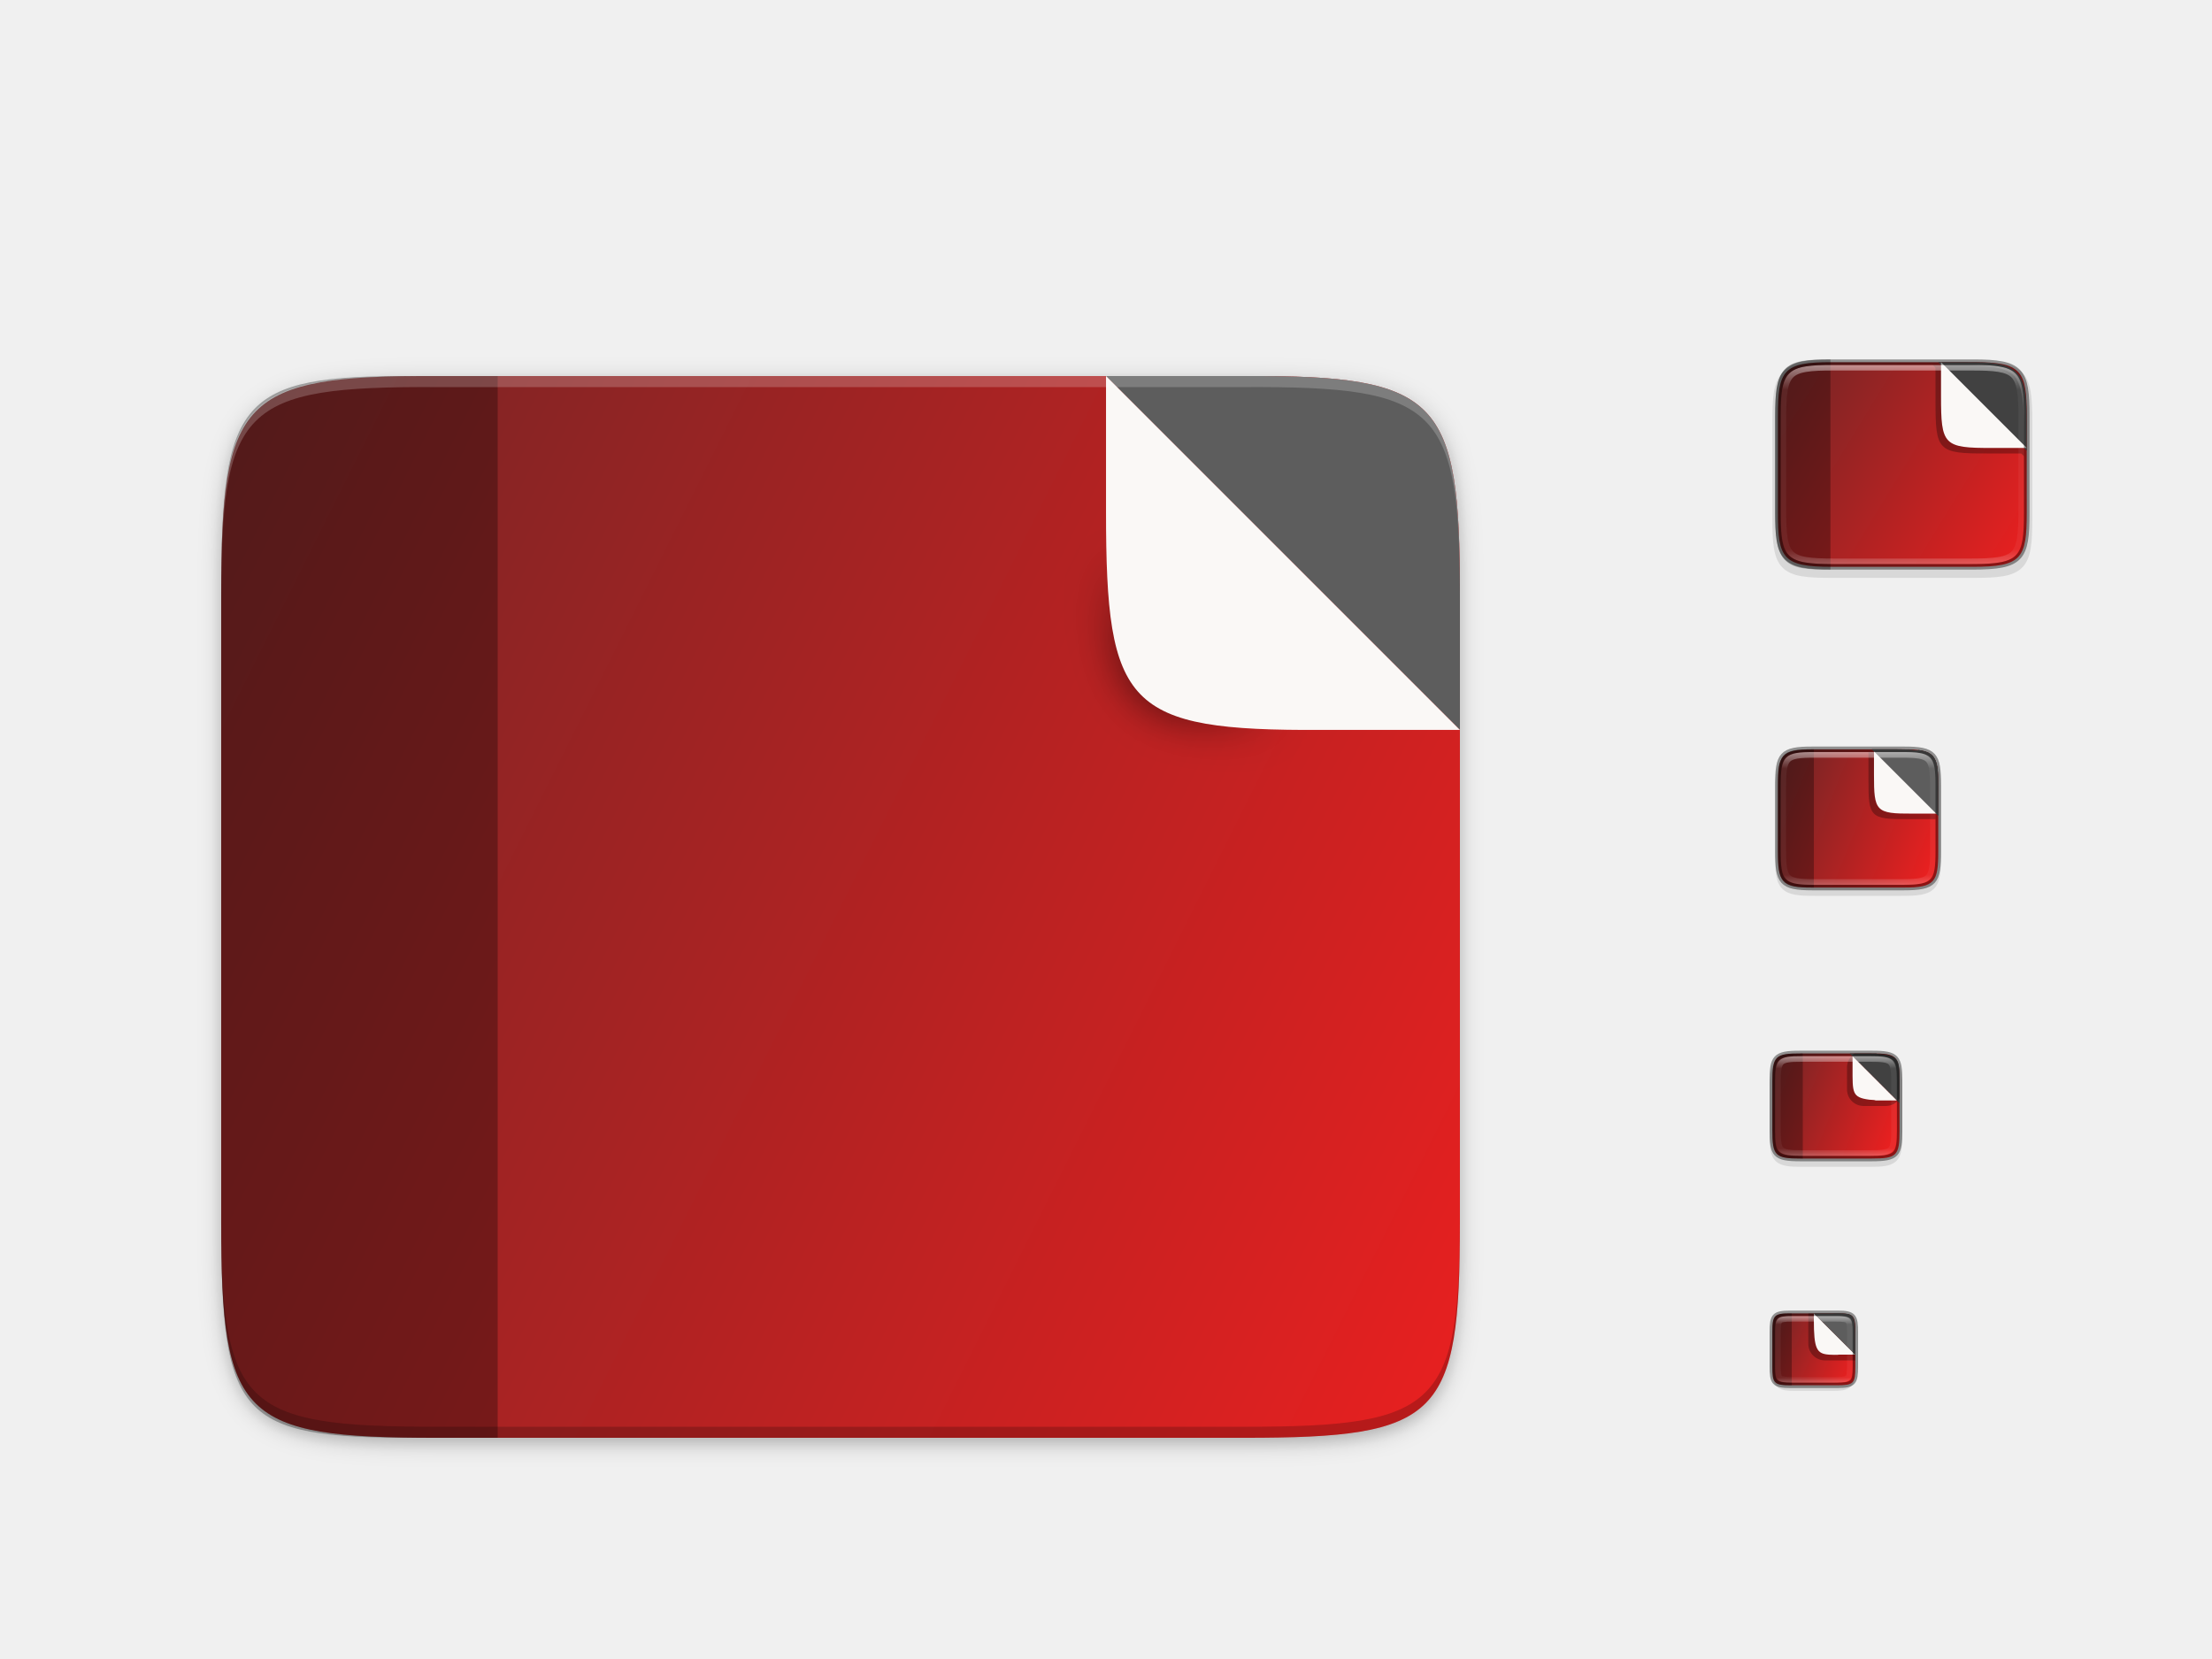
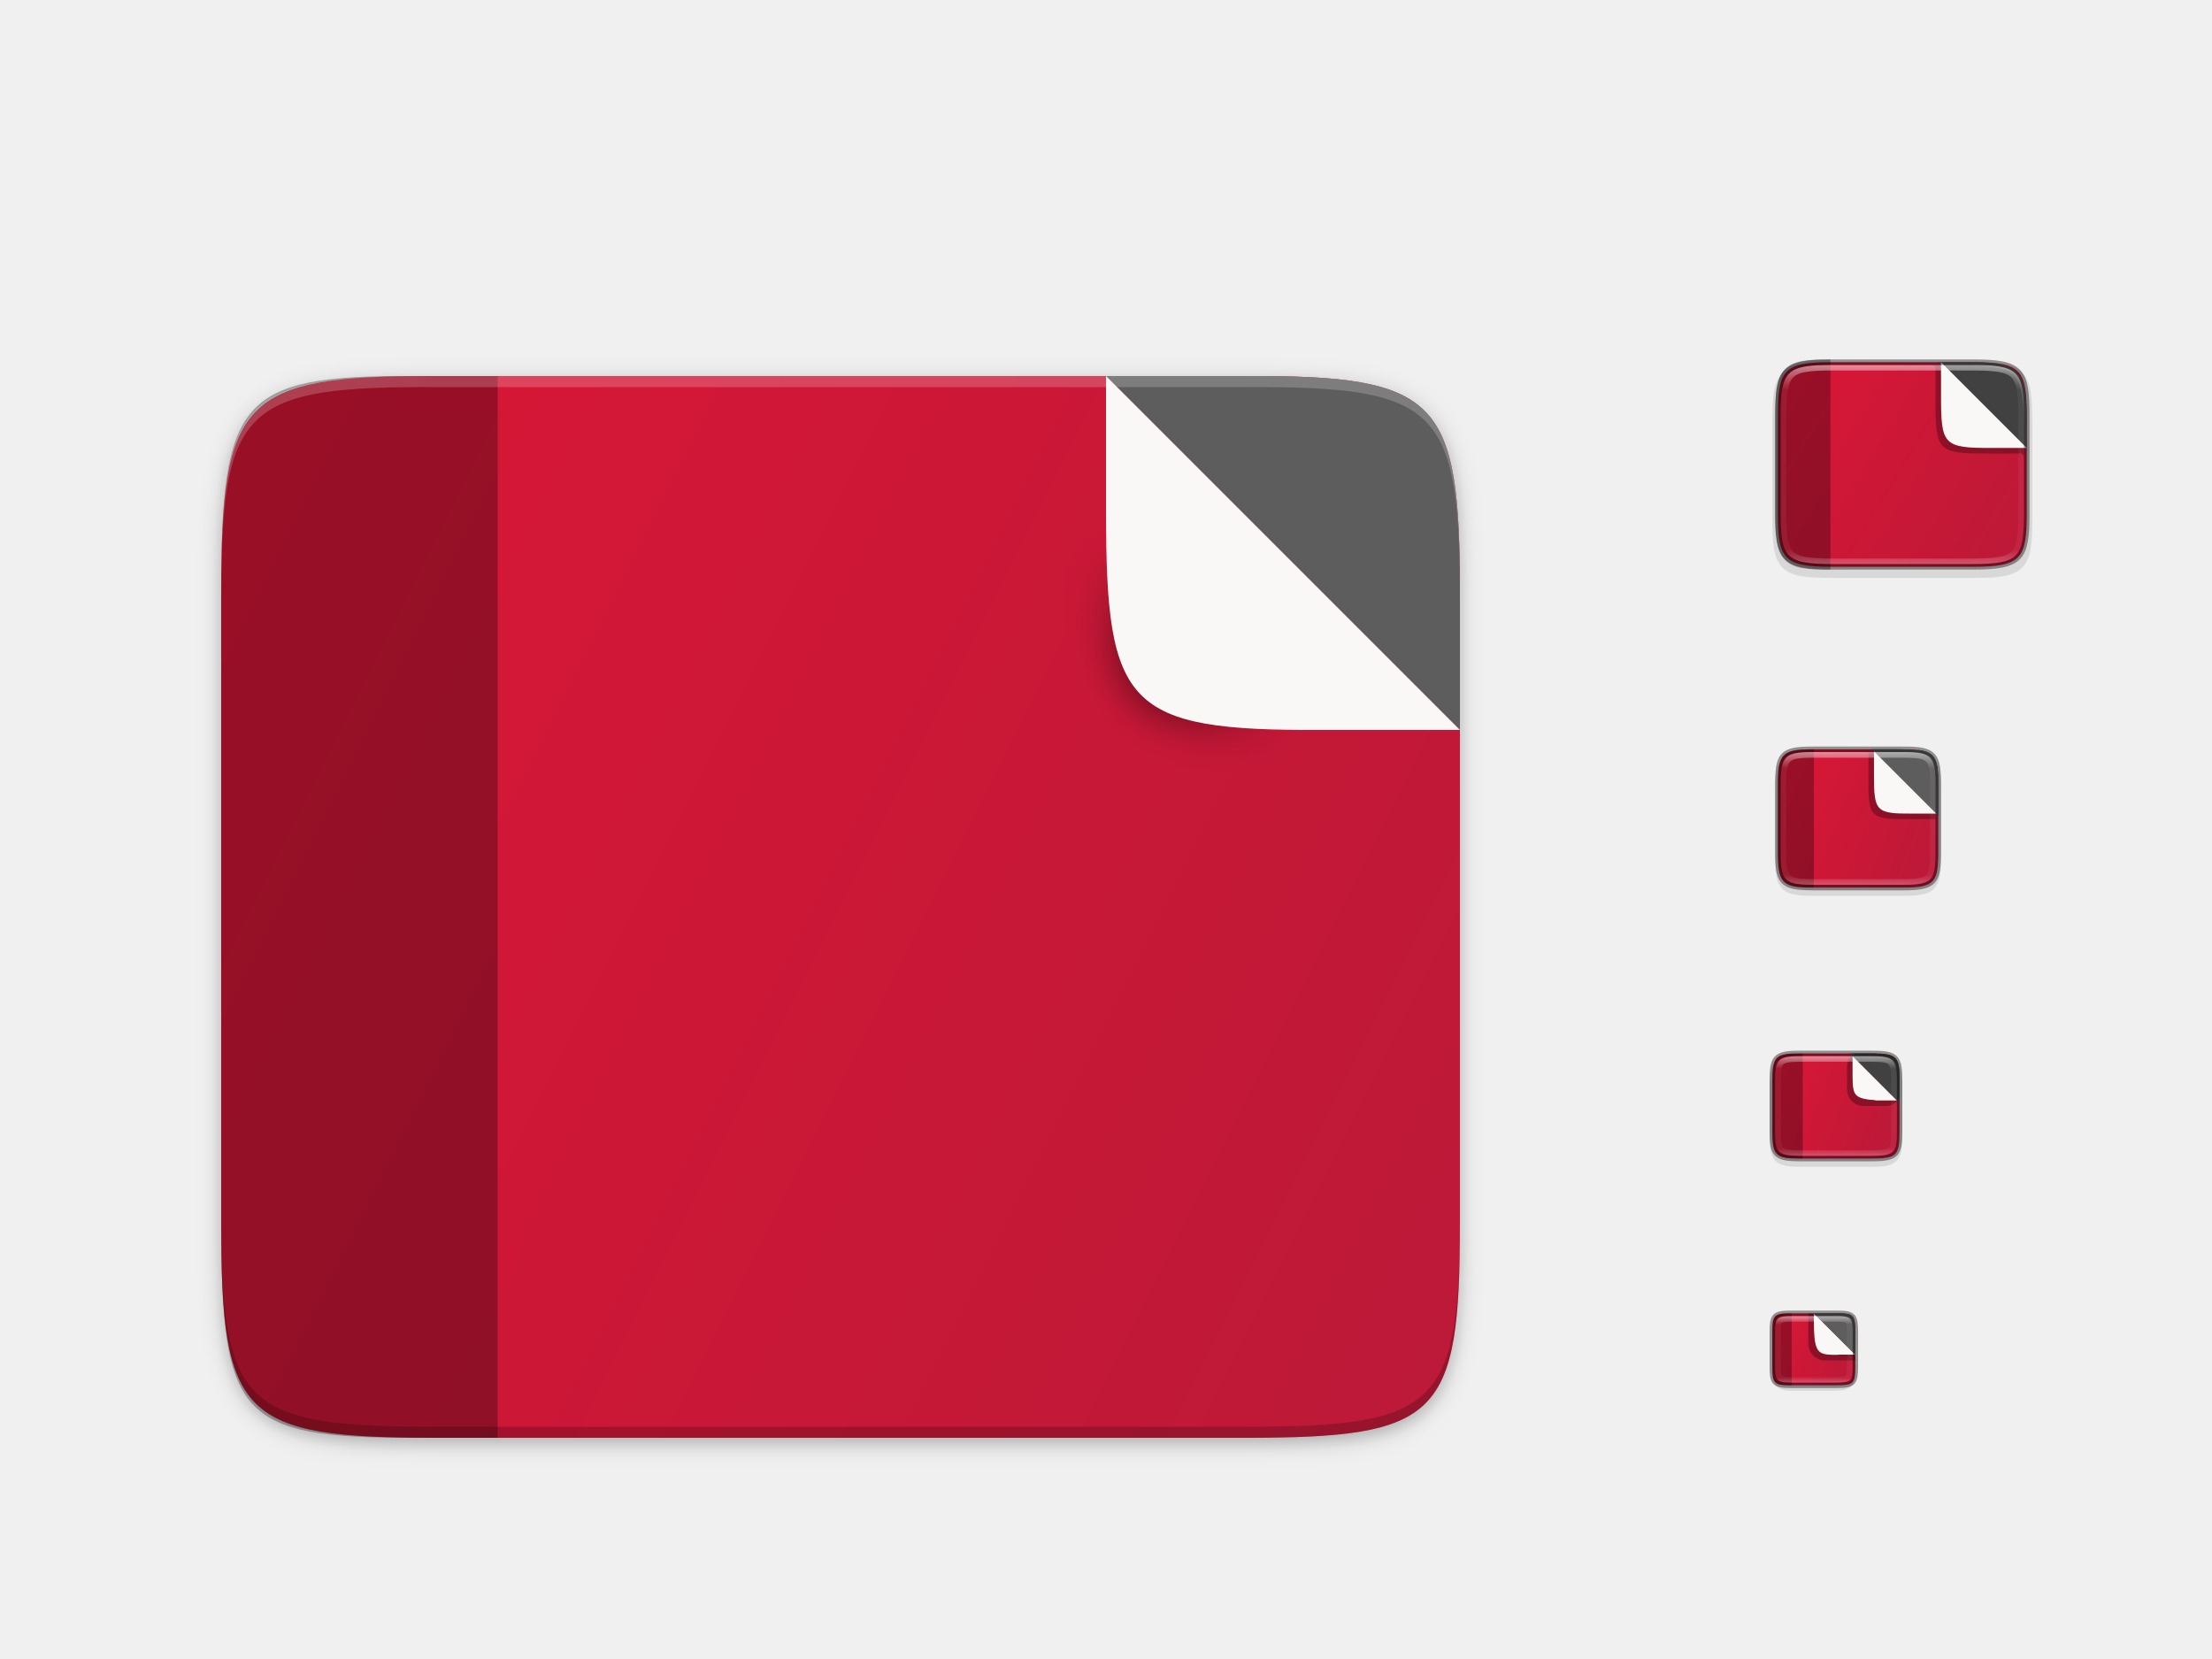
<svg xmlns="http://www.w3.org/2000/svg" xmlns:xlink="http://www.w3.org/1999/xlink" width="400" height="300" id="svg11300" version="1.0" style="display:inline;enable-background:new">
  <defs id="defs3">
    <linearGradient id="linearGradient15024">
      <stop style="stop-color:#000000;stop-opacity:1;" offset="0" id="stop15020" />
      <stop style="stop-color:#000000;stop-opacity:0;" offset="1" id="stop15022" />
    </linearGradient>
    <filter style="color-interpolation-filters:sRGB" id="filter4346" x="-0.013" width="1.026" y="-0.011" height="1.023">
      <feGaussianBlur stdDeviation="2.12" id="feGaussianBlur4348" />
    </filter>
-     <linearGradient gradientUnits="userSpaceOnUse" y2="119.093" x2="-35.31" y1="401.584" x1="529.655" id="linearGradient4226" xlink:href="#linearGradient952-3" gradientTransform="matrix(0.453125,0,0,0.453112,39.9973,46.0403)" />
+     <linearGradient gradientUnits="userSpaceOnUse" y2="119.093" x2="-35.31" y1="401.584" x1="529.655" id="linearGradient4226" xlink:href="#linearGradient13996" gradientTransform="matrix(0.453125,0,0,0.453112,39.9973,46.0403)" />
    <linearGradient id="linearGradient927">
      <stop style="stop-color:#ffffff;stop-opacity:1;" offset="0" id="stop923" />
      <stop id="stop933" offset="0.125" style="stop-color:#ffffff;stop-opacity:0.098" />
      <stop id="stop931" offset="0.925" style="stop-color:#ffffff;stop-opacity:0.098" />
      <stop style="stop-color:#ffffff;stop-opacity:0.498" offset="1" id="stop925" />
    </linearGradient>
    <filter style="color-interpolation-filters:sRGB" id="filter965" x="-0.026" width="1.052" y="-0.022" height="1.045">
      <feGaussianBlur stdDeviation="4.16" id="feGaussianBlur967" />
    </filter>
    <radialGradient xlink:href="#linearGradient15024" id="radialGradient15026" cx="200" cy="131.998" fx="200" fy="131.998" r="31.997" gradientTransform="matrix(1,0,0,1.000075,0,-0.00752081)" gradientUnits="userSpaceOnUse" />
    <filter style="color-interpolation-filters:sRGB" id="filter15084" x="-0.144" width="1.288" y="-0.144" height="1.288">
      <feGaussianBlur stdDeviation="3.84" id="feGaussianBlur15086" />
    </filter>
    <linearGradient xlink:href="#linearGradient927" id="linearGradient1004" x1="344" y1="66.001" x2="344" y2="102.001" gradientUnits="userSpaceOnUse" gradientTransform="rotate(-90,344,84)" />
    <clipPath clipPathUnits="userSpaceOnUse" id="clipPath994-3">
      <path style="color:#000000;display:inline;overflow:visible;visibility:visible;fill:#cdcdcd;fill-opacity:1;fill-rule:nonzero;stroke:none;stroke-width:2;stroke-miterlimit:4;stroke-dasharray:none;stroke-opacity:1;marker:none;enable-background:accumulate" d="m 335.731,62 c -8.824,0 -9.774,0.906 -9.73,9.748 V 84 96.252 c -0.043,8.842 0.906,9.748 9.73,9.748 h 16.539 c 8.824,0 9.73,-0.906 9.73,-9.748 V 84 71.748 C 362.001,62.906 361.094,62 352.27,62 Z" id="path996-7" />
    </clipPath>
    <linearGradient xlink:href="#linearGradient927" id="linearGradient1004-8" x1="344" y1="65.144" x2="344" y2="102.857" gradientUnits="userSpaceOnUse" gradientTransform="matrix(0,-1.04758,0.954581,0,263.8152,444.3675)" />
    <clipPath clipPathUnits="userSpaceOnUse" id="clipPath994-1">
      <path style="color:#000000;display:inline;overflow:visible;visibility:visible;fill:#cdcdcd;fill-opacity:1;fill-rule:nonzero;stroke:none;stroke-width:2;stroke-miterlimit:4;stroke-dasharray:none;stroke-opacity:1;marker:none;enable-background:accumulate" d="m 335.731,62 c -8.824,0 -9.774,0.906 -9.73,9.748 V 84 96.252 c -0.043,8.842 0.906,9.748 9.73,9.748 h 16.539 c 8.824,0 9.73,-0.906 9.73,-9.748 V 84 71.748 C 362.001,62.906 361.094,62 352.27,62 Z" id="path996-8" />
    </clipPath>
    <linearGradient xlink:href="#linearGradient927" id="linearGradient981-5" x1="332" y1="191" x2="332" y2="209" gradientUnits="userSpaceOnUse" gradientTransform="rotate(-90,331.9997,200)" />
    <clipPath clipPathUnits="userSpaceOnUse" id="clipPath971-9">
      <path style="color:#000000;display:inline;overflow:visible;visibility:visible;opacity:1;fill:#46a926;fill-opacity:1;fill-rule:nonzero;stroke:none;stroke-width:2;stroke-miterlimit:4;stroke-dasharray:none;stroke-opacity:1;marker:none;enable-background:accumulate" d="m 327.865,189 c -4.412,0 -4.887,0.453 -4.865,4.874 V 200 206.126 C 322.978,210.547 323.453,211 327.865,211 h 8.27 C 340.547,211 341,210.547 341,206.126 V 200 193.874 C 341,189.453 340.547,189 336.135,189 Z" id="path973-2" />
    </clipPath>
    <linearGradient xlink:href="#linearGradient927" id="linearGradient993-2" x1="328" y1="238" x2="328" y2="250" gradientUnits="userSpaceOnUse" gradientTransform="rotate(-90,328,244)" />
    <clipPath clipPathUnits="userSpaceOnUse" id="clipPath983-8">
      <path id="path985-9" d="m 325.096,237 c -2.808,0 -3.11,0.288 -3.096,3.102 V 244 v 3.898 c -0.014,2.813 0.288,3.102 3.096,3.102 h 5.808 C 333.712,251 334,250.712 334,247.898 V 244 240.102 C 334,237.288 333.712,237 330.904,237 Z" style="color:#000000;display:inline;overflow:visible;visibility:visible;opacity:1;fill:#46a926;fill-opacity:1;fill-rule:nonzero;stroke:none;stroke-width:2;stroke-miterlimit:4;stroke-dasharray:none;stroke-opacity:1;marker:none;enable-background:accumulate" />
    </clipPath>
-     <linearGradient xlink:href="#linearGradient952-3" id="linearGradient16503" x1="320.795" y1="99.18" x2="367.209" y2="70.817" gradientUnits="userSpaceOnUse" gradientTransform="matrix(-1,0,0,1,688.0019,0)" />
-     <linearGradient xlink:href="#linearGradient952-3" id="linearGradient16511" x1="321.5" y1="142.075" x2="350" y2="153.513" gradientUnits="userSpaceOnUse" gradientTransform="rotate(180,336.0004,147.9997)" />
-     <linearGradient xlink:href="#linearGradient952-3" id="linearGradient16527" x1="321.001" y1="204.135" x2="343.448" y2="195.084" gradientUnits="userSpaceOnUse" gradientTransform="matrix(-1,0,0,1,664.0008,0)" />
-     <linearGradient xlink:href="#linearGradient952-3" id="linearGradient16535" x1="320.489" y1="247.087" x2="335.5" y2="240.854" gradientUnits="userSpaceOnUse" gradientTransform="matrix(-1,0,0,1,656.0008,0)" />
-     <linearGradient id="linearGradient952-3">
-       <stop id="stop948-6" offset="0" style="stop-color:#e92020;stop-opacity:1" />
-       <stop id="stop950-7" offset="1" style="stop-color:#742525;stop-opacity:1" />
+     <linearGradient xlink:href="#linearGradient13996" id="linearGradient16503" x1="320.795" y1="99.18" x2="367.209" y2="70.817" gradientUnits="userSpaceOnUse" gradientTransform="matrix(-1,0,0,1,688.0019,0)" />
+     <linearGradient xlink:href="#linearGradient13996" id="linearGradient16511" x1="321.5" y1="142.075" x2="350" y2="153.513" gradientUnits="userSpaceOnUse" gradientTransform="rotate(180,336.0004,147.9997)" />
+     <linearGradient xlink:href="#linearGradient13996" id="linearGradient16527" x1="321.001" y1="204.135" x2="343.448" y2="195.084" gradientUnits="userSpaceOnUse" gradientTransform="matrix(-1,0,0,1,664.0008,0)" />
+     <linearGradient xlink:href="#linearGradient13996" id="linearGradient16535" x1="320.489" y1="247.087" x2="335.5" y2="240.854" gradientUnits="userSpaceOnUse" gradientTransform="matrix(-1,0,0,1,656.0008,0)" />
+     <linearGradient id="linearGradient13996">
+       <stop style="stop-color:#bc1938;stop-opacity:1" offset="0" id="stop13992" />
+       <stop style="stop-color:#da1636;stop-opacity:1" offset="1" id="stop13994" />
    </linearGradient>
  </defs>
  <g style="display:inline" id="layer1">
    <g style="display:none" id="layer7">
      <text y="-8.255" xml:space="preserve" x="19.007" style="font-style:normal;font-variant:normal;font-weight:normal;font-stretch:normal;line-height:0%;font-family:'DejaVu Sans';-inkscape-font-specification:'DejaVu Sans';display:inline;fill:#000000;fill-opacity:1;stroke:none;enable-background:new" id="context">
        <tspan style="font-style:normal;font-variant:normal;font-weight:normal;font-stretch:normal;font-size:18px;line-height:1.25;font-family:'DejaVu Sans';-inkscape-font-specification:'DejaVu Sans'" y="-8.255" x="19.007" id="tspan3933">categories</tspan>
      </text>
      <text y="-8.255" xml:space="preserve" x="146.488" style="font-style:normal;font-variant:normal;font-weight:bold;font-stretch:normal;line-height:0%;font-family:'DejaVu Sans';-inkscape-font-specification:'DejaVu Sans Bold';text-align:start;writing-mode:lr-tb;text-anchor:start;display:inline;fill:#000000;fill-opacity:1;stroke:none;enable-background:new" id="icon-name">
        <tspan style="font-style:normal;font-variant:normal;font-weight:bold;font-stretch:normal;font-size:18px;line-height:1.25;font-family:'DejaVu Sans';-inkscape-font-specification:'DejaVu Sans Bold'" y="-8.255" x="146.488" id="tspan924">preferences-desktop-wallpaper</tspan>
      </text>
      <rect style="display:inline;overflow:visible;visibility:visible;fill:#cdcdcd;fill-opacity:1;fill-rule:nonzero;stroke:none;stroke-width:2;marker:none;enable-background:accumulate" id="rect16x16" width="16" height="16" x="320" y="236" />
      <rect style="display:inline;overflow:visible;visibility:visible;fill:#cdcdcd;fill-opacity:1;fill-rule:nonzero;stroke:none;stroke-width:2;marker:none;enable-background:accumulate" id="rect24x24" width="24" height="24" x="320" y="188" />
      <rect style="display:inline;overflow:visible;visibility:visible;fill:#cdcdcd;fill-opacity:1;fill-rule:nonzero;stroke:none;stroke-width:2;marker:none;enable-background:accumulate" id="rect32x32" width="32" height="32" x="320" y="132" />
      <rect y="60" x="320" height="48" width="48" id="rect48x48" style="display:inline;overflow:visible;visibility:visible;fill:#cdcdcd;fill-opacity:1;fill-rule:nonzero;stroke:none;stroke-width:2;marker:none;enable-background:accumulate" />
      <rect style="display:inline;overflow:visible;visibility:visible;fill:#cdcdcd;fill-opacity:1;fill-rule:nonzero;stroke:none;stroke-width:2;marker:none;enable-background:accumulate" id="rect3951" width="256" height="256" x="24" y="28" />
    </g>
    <g id="layer4" style="display:inline">
      <path style="color:#000000;display:inline;overflow:visible;visibility:visible;opacity:0.1;fill:#000000;fill-opacity:1;fill-rule:nonzero;stroke:none;stroke-width:2;marker:none;filter:url(#filter4346);enable-background:accumulate" d="M 189.843,74 C 119.25,74 111.654,81.251 112,151.987 V 298 444.013 C 111.654,514.749 119.25,522 189.843,522 H 418.157 C 488.75,522 494.063,514.723 496,444.013 V 298 151.987 C 496,81.25 488.75,74 418.157,74 Z" id="rect4158-9" transform="matrix(0,-0.5,0.5,0,2.997302,316.9973)" />
      <path id="path4350" d="M 189.843,74 C 119.25,74 111.654,81.251 112,151.987 V 298 444.013 C 111.654,514.749 119.25,522 189.843,522 H 418.157 C 488.75,522 496,514.75 496,444.013 V 298 151.987 C 496,81.25 488.75,74 418.157,74 Z" style="color:#000000;display:inline;overflow:visible;visibility:visible;opacity:0.2;fill:#000000;fill-opacity:1;fill-rule:nonzero;stroke:none;stroke-width:2;marker:none;filter:url(#filter965);enable-background:accumulate" transform="matrix(0,0.5,0.5,0,2.997302,13.00269)" />
    </g>
    <g id="layer2" style="display:inline">
      <path style="color:#000000;display:inline;overflow:visible;visibility:visible;fill:url(#linearGradient4226);fill-opacity:1.0;fill-rule:nonzero;stroke:none;stroke-width:1;marker:none;enable-background:accumulate" d="M 78.99 68.004 C 43.622 67.831 39.998 72.169 39.998 107.463 L 39.998 108 L 39.998 109 L 39.998 221.082 C 39.998 256.379 43.622 260.002 78.99 260.002 L 151.998 260.002 L 225.004 260.002 C 260.372 260.002 263.998 256.379 263.998 221.082 L 263.998 109 L 263.998 108 L 263.998 107.463 C 263.998 72.169 260.372 67.831 225.004 68.004 L 151.998 68.004 L 78.99 68.004 z " id="rect4158" />
      <path style="color:#000000;display:inline;overflow:visible;visibility:visible;opacity:0.2;fill:#000000;fill-opacity:1;fill-rule:nonzero;stroke:none;stroke-width:1;marker:none;enable-background:accumulate" d="m 39.998,219.082 v 2 c 0,35.297 3.624,38.92 38.992,38.92 h 73.008 73.006 c 35.369,0 38.994,-3.623 38.994,-38.92 v -2 c 0,35.297 -3.626,38.92 -38.994,38.92 H 151.998 78.99 c -35.369,0 -38.992,-3.623 -38.992,-38.92 z" id="path1056" />
      <path style="opacity:0.3;vector-effect:none;fill:#000000;fill-opacity:1;stroke:none;stroke-width:1;stroke-linecap:butt;stroke-linejoin:miter;stroke-miterlimit:4;stroke-dasharray:none;stroke-dashoffset:0;stroke-opacity:1" d="M 74.814,68.004 C 43.236,67.831 40,72.169 40,107.463 V 108 v 1 112.082 c 0,35.297 3.235,38.92 34.814,38.92 H 90 V 68.004 Z" id="rect1767" />
      <path style="color:#000000;display:inline;overflow:visible;visibility:visible;fill:#5d5d5d;fill-opacity:1;fill-rule:nonzero;stroke:none;stroke-width:1;marker:none;enable-background:accumulate" d="m 200.004,68.004 63.994,63.994 V 109 v -1 -0.537 c 0,-35.294 -3.626,-39.632 -38.994,-39.459 z" id="rect4158-0" />
      <path style="color:#000000;display:inline;overflow:visible;visibility:visible;fill:url(#radialGradient15026);fill-opacity:1;fill-rule:nonzero;stroke:none;stroke-width:1;marker:none;filter:url(#filter15084);enable-background:accumulate" d="M 263.998,131.993 200.004,67.999 v 22.998 1 0.537 c 0,35.294 3.626,39.632 38.994,39.459 z" id="rect4158-0-3-6" />
      <path style="color:#000000;display:inline;overflow:visible;visibility:visible;fill:#faf8f6;fill-opacity:1;fill-rule:nonzero;stroke:none;stroke-width:1;marker:none;enable-background:accumulate" d="M 263.998,131.993 200.004,67.999 v 22.998 1 0.537 c 0,35.294 3.626,39.632 38.994,39.459 z" id="rect4158-0-3" />
      <path style="display:inline;opacity:1;fill:#f6f5f4;fill-opacity:1;stroke:none;stroke-width:2;stroke-linecap:round;stroke-linejoin:round;stroke-miterlimit:4;stroke-dasharray:none;stroke-dashoffset:0;stroke-opacity:1;enable-background:new" d="m 325.596,190.5 c -1.968,-0.01 -3.178,0.081 -3.926,0.541 -0.118,0.141 -0.224,0.293 -0.32,0.459 -0.193,0.332 -0.346,0.717 -0.465,1.162 -0.059,0.223 -0.111,0.461 -0.154,0.715 -0.043,0.252 -0.078,0.52 -0.107,0.805 -0.002,0.022 -0.004,0.048 -0.006,0.07 -0.026,0.264 -0.048,0.539 -0.065,0.832 -0.036,0.656 -0.053,1.376 -0.053,2.191 v 5.449 c 0,0.824 0.016,1.554 0.053,2.215 0.017,0.302 0.041,0.591 0.068,0.861 0.029,0.282 0.063,0.547 0.105,0.797 8.4e-4,0.005 10e-4,0.011 0.002,0.016 0.043,0.25 0.093,0.482 0.15,0.701 9.6e-4,0.004 9.8e-4,0.008 0.002,0.012 0.059,0.222 0.127,0.429 0.203,0.621 0.074,0.189 0.157,0.364 0.25,0.527 0.003,0.006 0.006,0.012 0.01,0.018 0.095,0.164 0.199,0.314 0.314,0.453 0.747,0.465 1.961,0.555 3.938,0.555 h 6.404 v -19 z" id="path4609" />
      <path style="display:inline;opacity:1;fill:#f6f5f4;fill-opacity:1;stroke:none;stroke-width:2;stroke-linecap:round;stroke-linejoin:round;stroke-miterlimit:4;stroke-dasharray:none;stroke-dashoffset:0;stroke-opacity:1;enable-background:new" d="m 323.825,237.5 c -1.762,-0.009 -2.586,0.117 -2.979,0.816 -0.268,0.769 -0.346,1.846 -0.346,3.367 v 3.633 c 0,4.536 0.649,5.184 5.189,5.184 h 2.311 v -13 z" id="path4614" />
      <path style="color:#000000;font-style:normal;font-variant:normal;font-weight:normal;font-stretch:normal;font-size:medium;line-height:normal;font-family:sans-serif;font-variant-ligatures:normal;font-variant-position:normal;font-variant-caps:normal;font-variant-numeric:normal;font-variant-alternates:normal;font-feature-settings:normal;text-indent:0;text-align:start;text-decoration:none;text-decoration-line:none;text-decoration-style:solid;text-decoration-color:#000000;letter-spacing:normal;word-spacing:normal;text-transform:none;writing-mode:lr-tb;direction:ltr;text-orientation:mixed;dominant-baseline:auto;baseline-shift:baseline;text-anchor:start;white-space:normal;shape-padding:0;clip-rule:nonzero;display:inline;overflow:visible;visibility:visible;opacity:0.1;isolation:auto;mix-blend-mode:normal;color-interpolation:sRGB;color-interpolation-filters:linearRGB;solid-color:#000000;solid-opacity:1;vector-effect:none;fill:#000000;fill-opacity:1;fill-rule:nonzero;stroke:none;stroke-width:2;stroke-linecap:butt;stroke-linejoin:miter;stroke-miterlimit:4;stroke-dasharray:none;stroke-dashoffset:0;stroke-opacity:1;marker:none;color-rendering:auto;image-rendering:auto;shape-rendering:auto;text-rendering:auto;enable-background:accumulate" d="m 344,196.865 c 0,-1.12 -0.024,-2.015 -0.154,-2.791 -0.13,-0.776 -0.388,-1.48 -0.916,-2.01 -0.528,-0.53 -1.237,-0.791 -2.014,-0.92 -0.777,-0.129 -1.672,-0.15 -2.795,-0.145 H 332 325.875 c -1.121,-0.005 -2.015,0.016 -2.791,0.145 -0.777,0.129 -1.485,0.39 -2.014,0.92 -0.528,0.53 -0.786,1.234 -0.916,2.01 C 320.024,194.85 320,195.745 320,196.865 v 8.27 c 0,1.12 0.024,2.013 0.154,2.787 0.13,0.774 0.389,1.48 0.918,2.008 0.529,0.528 1.234,0.786 2.01,0.916 0.775,0.13 1.671,0.154 2.793,0.154 h 6.125 6.125 c 1.122,0 2.018,-0.024 2.793,-0.154 0.775,-0.13 1.481,-0.388 2.01,-0.916 0.529,-0.528 0.788,-1.233 0.918,-2.008 0.13,-0.774 0.154,-1.667 0.154,-2.787 z" id="path995" />
      <path style="color:#000000;font-style:normal;font-variant:normal;font-weight:normal;font-stretch:normal;font-size:medium;line-height:normal;font-family:sans-serif;font-variant-ligatures:normal;font-variant-position:normal;font-variant-caps:normal;font-variant-numeric:normal;font-variant-alternates:normal;font-feature-settings:normal;text-indent:0;text-align:start;text-decoration:none;text-decoration-line:none;text-decoration-style:solid;text-decoration-color:#000000;letter-spacing:normal;word-spacing:normal;text-transform:none;writing-mode:lr-tb;direction:ltr;text-orientation:mixed;dominant-baseline:auto;baseline-shift:baseline;text-anchor:start;white-space:normal;shape-padding:0;clip-rule:nonzero;display:inline;overflow:visible;visibility:visible;opacity:0.1;isolation:auto;mix-blend-mode:normal;color-interpolation:sRGB;color-interpolation-filters:linearRGB;solid-color:#000000;solid-opacity:1;vector-effect:none;fill:#000000;fill-opacity:1;fill-rule:nonzero;stroke:none;stroke-width:2;stroke-linecap:butt;stroke-linejoin:miter;stroke-miterlimit:4;stroke-dasharray:none;stroke-dashoffset:0;stroke-opacity:1;marker:none;color-rendering:auto;image-rendering:auto;shape-rendering:auto;text-rendering:auto;enable-background:accumulate" d="m 335.5,241.596 c 0,-0.719 -0.014,-1.302 -0.104,-1.836 -0.09,-0.534 -0.276,-1.068 -0.684,-1.477 -0.407,-0.408 -0.943,-0.597 -1.479,-0.686 -0.535,-0.089 -1.12,-0.101 -1.842,-0.098 h -2.893 -3.898 c -0.718,-0.003 -1.302,0.009 -1.836,0.098 -0.535,0.089 -1.071,0.277 -1.479,0.686 -0.407,0.408 -0.594,0.942 -0.684,1.477 -0.09,0.534 -0.104,1.117 -0.104,1.836 v 5.809 c 0,0.719 0.014,1.301 0.104,1.834 0.09,0.533 0.278,1.068 0.686,1.475 0.408,0.407 0.943,0.594 1.477,0.684 0.534,0.09 1.116,0.104 1.836,0.104 h 3.898 2.898 c 0.72,0 1.302,-0.014 1.836,-0.104 0.534,-0.089 1.069,-0.277 1.477,-0.684 0.408,-0.407 0.596,-0.941 0.686,-1.475 0.09,-0.533 0.104,-1.115 0.104,-1.834 z" id="path997" />
      <path style="color:#000000;font-style:normal;font-variant:normal;font-weight:normal;font-stretch:normal;font-size:medium;line-height:normal;font-family:sans-serif;font-variant-ligatures:normal;font-variant-position:normal;font-variant-caps:normal;font-variant-numeric:normal;font-variant-alternates:normal;font-feature-settings:normal;text-indent:0;text-align:start;text-decoration:none;text-decoration-line:none;text-decoration-style:solid;text-decoration-color:#000000;letter-spacing:normal;word-spacing:normal;text-transform:none;writing-mode:lr-tb;direction:ltr;text-orientation:mixed;dominant-baseline:auto;baseline-shift:baseline;text-anchor:start;white-space:normal;shape-padding:0;clip-rule:nonzero;display:inline;overflow:visible;visibility:visible;opacity:0.1;isolation:auto;mix-blend-mode:normal;color-interpolation:sRGB;color-interpolation-filters:linearRGB;solid-color:#000000;solid-opacity:1;vector-effect:none;fill:#000000;fill-opacity:1;fill-rule:nonzero;stroke:none;stroke-width:2;stroke-linecap:butt;stroke-linejoin:miter;stroke-miterlimit:4;stroke-dasharray:none;stroke-dashoffset:0;stroke-opacity:1;marker:none;color-rendering:auto;image-rendering:auto;shape-rendering:auto;text-rendering:auto;enable-background:accumulate" d="m 351,143.194 c 0,-1.421 -0.031,-2.549 -0.191,-3.506 -0.161,-0.957 -0.473,-1.791 -1.092,-2.412 -0.619,-0.621 -1.456,-0.936 -2.414,-1.096 -0.958,-0.159 -2.087,-0.187 -3.512,-0.18 h -7.791 -7.797 c -1.421,-0.007 -2.55,0.021 -3.506,0.18 -0.958,0.159 -1.795,0.475 -2.414,1.096 -0.619,0.621 -0.931,1.455 -1.092,2.412 -0.161,0.957 -0.191,2.085 -0.191,3.506 v 11.615 c 0,1.421 0.031,2.547 0.191,3.502 0.161,0.955 0.474,1.788 1.094,2.406 0.62,0.618 1.454,0.931 2.41,1.092 0.957,0.16 2.084,0.191 3.508,0.191 h 7.797 7.797 c 1.424,0 2.551,-0.031 3.508,-0.191 0.957,-0.16 1.791,-0.473 2.41,-1.092 0.62,-0.618 0.933,-1.451 1.094,-2.406 0.161,-0.955 0.191,-2.081 0.191,-3.502 z" id="path999-7" />
      <path style="color:#000000;font-style:normal;font-variant:normal;font-weight:normal;font-stretch:normal;font-size:medium;line-height:normal;font-family:sans-serif;font-variant-ligatures:normal;font-variant-position:normal;font-variant-caps:normal;font-variant-numeric:normal;font-variant-alternates:normal;font-feature-settings:normal;text-indent:0;text-align:start;text-decoration:none;text-decoration-line:none;text-decoration-style:solid;text-decoration-color:#000000;letter-spacing:normal;word-spacing:normal;text-transform:none;writing-mode:lr-tb;direction:ltr;text-orientation:mixed;dominant-baseline:auto;baseline-shift:baseline;text-anchor:start;white-space:normal;shape-padding:0;clip-rule:nonzero;display:inline;overflow:visible;visibility:visible;opacity:0.1;isolation:auto;mix-blend-mode:normal;color-interpolation:sRGB;color-interpolation-filters:linearRGB;solid-color:#000000;solid-opacity:1;vector-effect:none;fill:#000000;fill-opacity:1;fill-rule:nonzero;stroke:none;stroke-width:2;stroke-linecap:butt;stroke-linejoin:miter;stroke-miterlimit:4;stroke-dasharray:none;stroke-dashoffset:0;stroke-opacity:1;marker:none;color-rendering:auto;image-rendering:auto;shape-rendering:auto;text-rendering:auto;enable-background:accumulate" d="m 367.5,76.231 c 0,-2.223 -0.051,-3.974 -0.293,-5.414 -0.242,-1.44 -0.695,-2.619 -1.557,-3.482 -0.861,-0.863 -2.039,-1.319 -3.48,-1.559 -1.441,-0.24 -3.195,-0.286 -5.424,-0.275 h -12.746 -12.752 c -2.225,-0.011 -3.979,0.036 -5.418,0.275 -1.441,0.24 -2.619,0.695 -3.48,1.559 -0.861,0.863 -1.315,2.042 -1.557,3.482 -0.242,1.44 -0.293,3.191 -0.293,5.414 v 17.539 c 0,2.223 0.051,3.973 0.293,5.41 0.242,1.437 0.697,2.612 1.559,3.473 0.862,0.86 2.039,1.313 3.479,1.555 1.44,0.241 3.19,0.293 5.418,0.293 h 12.752 12.752 c 2.228,0 3.978,-0.051 5.418,-0.293 1.44,-0.241 2.617,-0.694 3.479,-1.555 0.862,-0.86 1.317,-2.035 1.559,-3.473 0.242,-1.437 0.293,-3.187 0.293,-5.41 z" id="path1020-3" />
      <path style="color:#000000;display:inline;overflow:visible;visibility:visible;fill:url(#linearGradient16503);fill-opacity:1.0;fill-rule:nonzero;stroke:none;stroke-width:1;marker:none;enable-background:accumulate" d="m 321.501,75.231 c 0,-8.232 0.906,-9.774 9.748,-9.73 h 12.752 12.752 c 8.842,-0.043 9.748,1.499 9.748,9.73 v 17.539 c 0,8.229 -0.906,9.73 -9.748,9.73 h -12.752 -12.752 c -8.842,0 -9.748,-1.501 -9.748,-9.73 z" id="path964" />
      <path id="path914-6" d="m 320.5,195.636 c 0,-4.657 0.474,-5.158 5.096,-5.135 h 6.404 6.404 c 4.622,-0.023 5.096,0.478 5.096,5.135 v 8.729 c 0,4.657 -0.474,5.135 -5.096,5.135 h -6.404 -6.404 c -4.622,0 -5.096,-0.478 -5.096,-5.135 z" style="color:#000000;display:inline;overflow:visible;visibility:visible;fill:url(#linearGradient16527);fill-opacity:1.0;fill-rule:nonzero;stroke:none;stroke-width:1;marker:none;enable-background:accumulate" />
      <path style="color:#000000;display:inline;overflow:visible;visibility:visible;fill:url(#linearGradient16535);fill-opacity:1.0;fill-rule:nonzero;stroke:none;stroke-width:1;marker:none;enable-background:accumulate" d="m 320.5,240.854 c 0,-3.042 0.309,-3.369 3.323,-3.354 h 4.177 4.177 c 3.014,-0.015 3.323,0.312 3.323,3.354 v 6.291 c 0,3.042 -0.309,3.354 -3.323,3.354 h -4.177 -4.177 c -3.014,0 -3.323,-0.312 -3.323,-3.354 z" id="path918-1" />
      <path style="color:#000000;display:inline;overflow:visible;visibility:visible;fill:url(#linearGradient16511);fill-opacity:1.0;fill-rule:nonzero;stroke:none;stroke-width:1;marker:none;enable-background:accumulate" d="m 321.5,153.925 c 0,5.562 0.584,6.604 6.282,6.574 h 8.218 8.218 c 5.698,0.029 6.282,-1.013 6.282,-6.574 v -11.85 c 0,-5.56 -0.584,-6.574 -6.282,-6.574 h -8.218 -8.218 c -5.698,0 -6.282,1.014 -6.282,6.574 z" id="path964-7" />
      <path style="display:inline;opacity:0.3;vector-effect:none;fill:#000000;fill-opacity:1;stroke:none;stroke-width:1;stroke-linecap:butt;stroke-linejoin:miter;stroke-miterlimit:4;stroke-dasharray:none;stroke-dashoffset:0;stroke-opacity:1;enable-background:new" d="m 330.673,65.003 c -1.973,0.002 -3.545,0.052 -4.83,0.289 -1.309,0.242 -2.377,0.694 -3.161,1.555 -0.784,0.861 -1.197,2.037 -1.417,3.475 -0.078,0.512 -0.129,1.081 -0.169,1.68 C 321.025,73.082 321,74.3 321,75.731 v 16.539 c 0,2.223 0.047,3.975 0.266,5.414 0.22,1.441 0.632,2.617 1.415,3.48 0.784,0.864 1.853,1.319 3.164,1.559 1.308,0.239 2.903,0.288 4.927,0.277 H 331 V 65.003 Z" id="rect1767-6" />
      <path style="display:inline;opacity:0.3;vector-effect:none;fill:#000000;fill-opacity:1;stroke:none;stroke-width:1;stroke-linecap:butt;stroke-linejoin:miter;stroke-miterlimit:4;stroke-dasharray:none;stroke-dashoffset:0;stroke-opacity:1;enable-background:new" d="m 327.368,135.5 c -1.197,0.001 -2.151,0.033 -2.93,0.181 -0.794,0.151 -1.442,0.434 -1.917,0.972 -0.476,0.538 -0.726,1.273 -0.86,2.172 -0.048,0.32 -0.078,0.675 -0.102,1.05 -0.044,0.676 -0.059,1.437 -0.059,2.332 v 11.587 c 0,1.389 0.028,2.484 0.162,3.384 0.133,0.901 0.383,1.635 0.859,2.175 0.475,0.54 1.124,0.824 1.92,0.974 0.794,0.15 1.761,0.18 2.989,0.173 l 0.571,6.2e-4 V 135.5 Z" id="rect1767-6-7" />
      <path style="display:inline;opacity:0.3;vector-effect:none;fill:#000000;fill-opacity:1;stroke:none;stroke-width:1;stroke-linecap:butt;stroke-linejoin:miter;stroke-miterlimit:4;stroke-dasharray:none;stroke-dashoffset:0;stroke-opacity:1;enable-background:new" d="m 325.466,190.5 c -1.013,8.5e-4 -1.82,0.025 -2.479,0.137 -0.672,0.115 -1.22,0.33 -1.622,0.738 -0.402,0.409 -0.614,0.967 -0.727,1.65 -0.04,0.243 -0.066,0.513 -0.087,0.798 -0.037,0.514 -0.05,1.092 -0.05,1.772 v 8.806 c 0,1.056 0.024,1.888 0.137,2.572 0.113,0.685 0.324,1.243 0.726,1.653 0.402,0.41 0.951,0.627 1.624,0.74 0.672,0.114 1.49,0.137 2.529,0.132 l 0.483,4.7e-4 V 190.5 Z" id="rect1767-6-7-6" />
      <path style="display:inline;opacity:0.3;vector-effect:none;fill:#000000;fill-opacity:1;stroke:none;stroke-width:1;stroke-linecap:butt;stroke-linejoin:miter;stroke-miterlimit:4;stroke-dasharray:none;stroke-dashoffset:0;stroke-opacity:1;enable-background:new" d="m 323.66,237.5 c -0.645,5.9e-4 -1.158,0.017 -1.578,0.094 -0.428,0.079 -0.776,0.226 -1.032,0.505 -0.256,0.28 -0.391,0.662 -0.463,1.129 -0.026,0.166 -0.042,0.351 -0.055,0.546 -0.024,0.352 -0.032,0.747 -0.032,1.212 v 6.025 c 0,0.722 0.015,1.292 0.087,1.76 0.072,0.468 0.206,0.85 0.462,1.131 0.256,0.281 0.605,0.429 1.034,0.507 0.427,0.078 0.948,0.094 1.61,0.09 l 0.308,3.2e-4 V 237.5 Z" id="rect1767-6-7-6-6" />
      <path style="color:#000000;display:inline;overflow:visible;visibility:visible;fill:#5d5d5d;fill-opacity:1;fill-rule:nonzero;stroke:none;stroke-width:0.25;marker:none;enable-background:accumulate" d="m 350.5,65.499 16,16 v -5.27 c 0,-1.431 -0.027,-2.649 -0.107,-3.73 -0.044,-0.599 -0.101,-1.168 -0.188,-1.68 -0.242,-1.438 -0.694,-2.614 -1.557,-3.475 -0.862,-0.861 -2.038,-1.313 -3.479,-1.555 -1.43,-0.24 -2.96,-0.291 -5.418,-0.291 z" id="rect4158-0-0" />
      <path style="color:#000000;display:inline;overflow:visible;visibility:visible;opacity:0.3;fill:#000000;fill-opacity:1;fill-rule:nonzero;stroke:none;stroke-width:0.25;marker:none;enable-background:accumulate" d="m 349.5,66 0.5,0.5 1.1e-4,5.748 v 0.25 0.135 c 0,8.824 0.407,9.41 9.25,9.367 h 6.25 l 0.5,0.5 V 82 77.23 c 0,-1.431 -0.027,-2.649 -0.107,-3.73 -0.044,-0.599 -0.101,-1.168 -0.188,-1.68 -0.242,-1.438 -0.694,-3.113 -1.557,-3.974 -0.862,-0.861 -2.538,-1.313 -3.978,-1.555 -1.43,-0.24 -2.96,-0.291 -5.418,-0.291 h -4.75 -0.002 z" id="rect4158-0-0-8" />
      <path style="color:#000000;display:inline;overflow:visible;visibility:visible;fill:#faf8f6;fill-opacity:1;fill-rule:nonzero;stroke:none;stroke-width:0.25;marker:none;enable-background:accumulate" d="M 366.5,81 351,65.499 v 5.75 0.25 0.134 c 0,8.824 0.407,9.41 9.249,9.367 z" id="rect4158-0-3-62" />
      <path style="color:#000000;display:inline;overflow:visible;visibility:visible;opacity:0.3;fill:#000000;fill-opacity:1;fill-rule:nonzero;stroke:none;stroke-width:0.188;marker:none;enable-background:accumulate" d="M 337.875 136 L 337.875 140.812 L 337.875 141 L 337.875 141.1 C 337.875 147.718 338.18 148.157 344.812 148.125 L 350 148.125 L 350 137.572 C 349.695 136.823 349.22 136.313 348.447 136 L 337.875 136 z " id="rect4158-0-3-62-3-3" />
      <path style="color:#000000;display:inline;overflow:visible;visibility:visible;fill:#5d5d5d;fill-opacity:1;fill-rule:nonzero;stroke:none;stroke-width:0.188;marker:none;enable-background:accumulate" d="M 338.5 135.5 L 350.5 147.5 L 350.5 142.074 C 350.5 137.594 350.117 136.067 346.988 135.643 C 346.79 135.704 346.62 135.739 346.502 135.719 C 345.43 135.539 344.283 135.5 342.439 135.5 L 338.5 135.5 z " id="rect4158-0-0-5" />
      <path style="color:#000000;display:inline;overflow:visible;visibility:visible;fill:#faf8f6;fill-opacity:1;fill-rule:nonzero;stroke:none;stroke-width:0.188;marker:none;enable-background:accumulate" d="m 350.5,147.125 -11.625,-11.626 v 4.313 0.188 0.101 c 0,6.618 0.305,7.058 6.937,7.025 z" id="rect4158-0-3-62-3" />
      <path style="color:#000000;display:inline;overflow:visible;visibility:visible;fill:#5d5d5d;fill-opacity:1;fill-rule:nonzero;stroke:none;stroke-width:0.188;marker:none;enable-background:accumulate" d="m 338.5,135.5 12,12 v -5.426 c 0,-4.48 -0.383,-6.007 -3.512,-6.432 -0.198,0.061 -0.368,0.096 -0.486,0.076 -1.072,-0.18 -2.219,-0.219 -4.062,-0.219 z" id="rect4158-0-0-5-0" />
      <path style="color:#000000;display:inline;overflow:visible;visibility:visible;fill:#5d5d5d;fill-opacity:1;fill-rule:nonzero;stroke:none;stroke-width:0.188;marker:none;enable-background:accumulate" d="m 334.5,190.5 9,9 v -3.126 c 0,-4.48 0.116,-5.307 -3.012,-5.731 -1.55,-0.08 -1.049,-0.143 -1.049,-0.143 z" id="rect4158-0-0-5-0-5" />
      <path style="opacity:0.3;vector-effect:none;fill:#000000;fill-opacity:1;stroke:none;stroke-width:8.001;stroke-linecap:butt;stroke-linejoin:round;stroke-miterlimit:4;stroke-dasharray:none;stroke-dashoffset:0;stroke-opacity:1;marker:none" d="M 335.342 190.5 C 334.533 191.036 334 191.952 334 193 L 334 197 C 334 198.662 335.338 200 337 200 L 341 200 C 342.048 200 342.964 199.467 343.5 198.658 L 343.5 195.635 C 343.5 190.978 343.026 190.477 338.404 190.5 L 335.342 190.5 z " id="rect16756" />
      <path style="color:#000000;display:inline;overflow:visible;visibility:visible;fill:#faf8f6;fill-opacity:1;fill-rule:nonzero;stroke:none;stroke-width:0.188;marker:none;enable-background:accumulate" d="m 343.001,199 -8,-8 v 2.126 c 0,4.48 -0.116,5.307 3.012,5.731 1.55,0.08 1.049,0.143 1.049,0.143 z" id="rect4158-0-0-5-0-5-5" />
      <path style="color:#000000;display:inline;overflow:visible;visibility:visible;fill:#000000;fill-opacity:1;fill-rule:nonzero;stroke:none;stroke-width:1;marker:none;enable-background:accumulate;opacity:0.3" d="m 327,237.5 v 5.5 c 0,1.662 1.338,3 3,3 h 5.5 v -5.146 c 0,-3.042 -0.308,-3.368 -3.322,-3.354 H 328 Z" id="path918-1-4" />
      <path style="color:#000000;display:inline;overflow:visible;visibility:visible;fill:#faf8f6;fill-opacity:1;fill-rule:nonzero;stroke:none;stroke-width:0.188;marker:none;enable-background:accumulate" d="M 335.5,244.963 328,237.5 v 1.126 c 0,5.364 0.52,6.179 2.765,6.339 1.55,0.08 1.795,-0.002 1.795,-0.002 z" id="rect4158-0-0-5-0-5-6-4" />
      <path style="display:inline;enable-background:accumulate;color:#000000;overflow:visible;visibility:visible;fill:#5d5d5d;fill-opacity:1;fill-rule:nonzero;stroke:none;stroke-width:0.188;marker:none" d="m 328,237.5 7.5,7.5 v -1.626 c 0,-5.364 -0.021,-5.716 -2.265,-5.876 -1.55,-0.08 -1.795,0.002 -1.795,0.002 z" id="rect4158-0-0-5-0-5-6" />
    </g>
    <g id="layer3" style="display:inline">
      <g id="g1034" transform="matrix(0,1,1,0,83.99978,-83.99978)" style="opacity:0.05" />
    </g>
    <g id="layer6" style="display:inline">
      <path style="display:inline;enable-background:accumulate;color:#000000;overflow:visible;visibility:visible;fill:#ffffff;fill-opacity:1;fill-rule:nonzero;stroke:none;stroke-width:1;marker:none;opacity:0.2" d="M 78.99 68.002 C 43.622 67.829 39.998 71.627 39.998 106.924 L 39.998 108.924 C 39.998 73.627 43.622 69.829 78.99 70.002 L 151.998 70.002 L 225.004 70.002 C 260.372 69.829 263.998 73.627 263.998 108.924 L 263.998 106.924 C 263.998 71.627 260.372 67.829 225.004 68.002 L 151.998 68.002 L 78.99 68.002 z " id="path923" />
    </g>
    <g id="layer9" style="display:inline">
      <path id="path990" d="m 335.731,62 c -8.824,0 -9.774,0.906 -9.73,9.748 V 84 96.252 c -0.043,8.842 0.906,9.748 9.73,9.748 h 16.539 c 8.824,0 9.73,-0.906 9.73,-9.748 V 84 71.748 C 362.001,62.906 361.094,62 352.27,62 Z" style="color:#000000;display:inline;overflow:visible;visibility:visible;opacity:0.5;fill:none;fill-opacity:1;fill-rule:nonzero;stroke:url(#linearGradient1004);stroke-width:2;stroke-miterlimit:4;stroke-dasharray:none;stroke-opacity:1;marker:none;enable-background:accumulate" clip-path="url(#clipPath994-3)" transform="rotate(90,344.0003,84.00006)" />
      <path style="color:#000000;display:inline;overflow:visible;visibility:visible;opacity:0.4;fill:none;fill-opacity:1;fill-rule:nonzero;stroke:#000000;stroke-width:1;stroke-miterlimit:4;stroke-dasharray:none;stroke-opacity:1;marker:none;enable-background:accumulate" d="m 366.501,75.231 c 0,-8.232 -0.906,-9.774 -9.748,-9.73 h -12.752 -12.752 c -8.842,-0.043 -9.748,1.499 -9.748,9.73 v 17.539 c 0,8.229 0.906,9.73 9.748,9.73 h 12.752 12.752 c 8.842,0 9.748,-1.501 9.748,-9.73 z" id="path958-3" />
      <path style="color:#000000;display:inline;overflow:visible;visibility:visible;opacity:0.4;fill:none;fill-opacity:1;fill-rule:nonzero;stroke:#000000;stroke-width:1;stroke-miterlimit:4;stroke-dasharray:none;stroke-opacity:1;marker:none;enable-background:accumulate" d="m 350.5,142.075 c 0,-5.562 -0.584,-6.604 -6.282,-6.574 h -8.218 -8.218 c -5.698,-0.029 -6.282,1.013 -6.282,6.574 v 11.85 c 0,5.56 0.584,6.574 6.282,6.574 h 8.218 8.218 c 5.698,0 6.282,-1.014 6.282,-6.574 z" id="path958-1" />
      <path style="color:#000000;display:inline;overflow:visible;visibility:visible;opacity:0.4;fill:none;fill-opacity:1;fill-rule:nonzero;stroke:#000000;stroke-width:0.977;stroke-miterlimit:4;stroke-dasharray:none;stroke-opacity:1;marker:none;enable-background:accumulate" d="m 343.512,195.491 c 0,-4.232 -0.464,-5.025 -4.988,-5.003 h -6.524 -6.524 c -4.524,-0.022 -4.988,0.771 -4.988,5.003 v 9.017 c 0,4.231 0.464,5.003 4.988,5.003 h 6.524 6.524 c 4.524,0 4.988,-0.772 4.988,-5.003 z" id="path958-6" />
      <path style="display:inline;enable-background:accumulate;color:#000000;overflow:visible;visibility:visible;opacity:0.4;fill:none;fill-opacity:1;fill-rule:nonzero;stroke:#000000;stroke-width:0.977;stroke-miterlimit:4;stroke-dasharray:none;stroke-opacity:1;marker:none" d="m 335.512,240.913 c 0,-2.897 -0.303,-3.44 -3.255,-3.425 h -4.257 -4.257 c -2.952,-0.015 -3.255,0.528 -3.255,3.425 v 6.173 c 0,2.897 0.303,3.425 3.255,3.425 h 4.257 4.257 c 2.952,0 3.255,-0.528 3.255,-3.425 z" id="path958-6-0" />
    </g>
    <g id="layer5" style="display:inline">
      <path transform="matrix(0,0.6666418,-0.6363636,0,389.4549,-81.32507)" id="path990-8" d="m 335.731,62 c -8.824,0 -9.774,0.906 -9.73,9.748 V 84 96.252 c -0.043,8.842 0.906,9.748 9.73,9.748 h 16.539 c 8.824,0 9.73,-0.906 9.73,-9.748 V 84 71.748 C 362.001,62.906 361.094,62 352.27,62 Z" style="color:#000000;display:inline;overflow:visible;visibility:visible;opacity:0.5;fill:none;fill-opacity:1;fill-rule:nonzero;stroke:url(#linearGradient1004-8);stroke-width:3.071;stroke-miterlimit:4;stroke-dasharray:none;stroke-opacity:1;marker:none;enable-background:accumulate" clip-path="url(#clipPath994-1)" />
      <path id="path935-9" d="m 327.865,189 c -4.412,0 -4.887,0.453 -4.865,4.874 V 200 206.126 C 322.978,210.547 323.453,211 327.865,211 h 8.27 C 340.547,211 341,210.547 341,206.126 V 200 193.874 C 341,189.453 340.547,189 336.135,189 Z" style="color:#000000;display:inline;overflow:visible;visibility:visible;opacity:0.5;fill:none;fill-opacity:1;fill-rule:nonzero;stroke:url(#linearGradient981-5);stroke-width:2;stroke-miterlimit:4;stroke-dasharray:none;stroke-opacity:1;marker:none;enable-background:accumulate" clip-path="url(#clipPath971-9)" transform="rotate(90,332,200.0001)" />
      <path style="display:inline;enable-background:accumulate;color:#000000;overflow:visible;visibility:visible;opacity:0.5;fill:none;fill-opacity:1;fill-rule:nonzero;stroke:url(#linearGradient993-2);stroke-width:2;stroke-miterlimit:4;stroke-dasharray:none;stroke-opacity:1;marker:none" d="m 325.096,237 c -2.808,0 -3.11,0.288 -3.096,3.102 V 244 v 3.898 c -0.014,2.813 0.288,3.102 3.096,3.102 h 5.808 C 333.712,251 334,250.712 334,247.898 V 244 240.102 C 334,237.288 333.712,237 330.904,237 Z" id="path937-2" clip-path="url(#clipPath983-8)" transform="rotate(90,328.0003,244.0001)" />
    </g>
  </g>
</svg>
